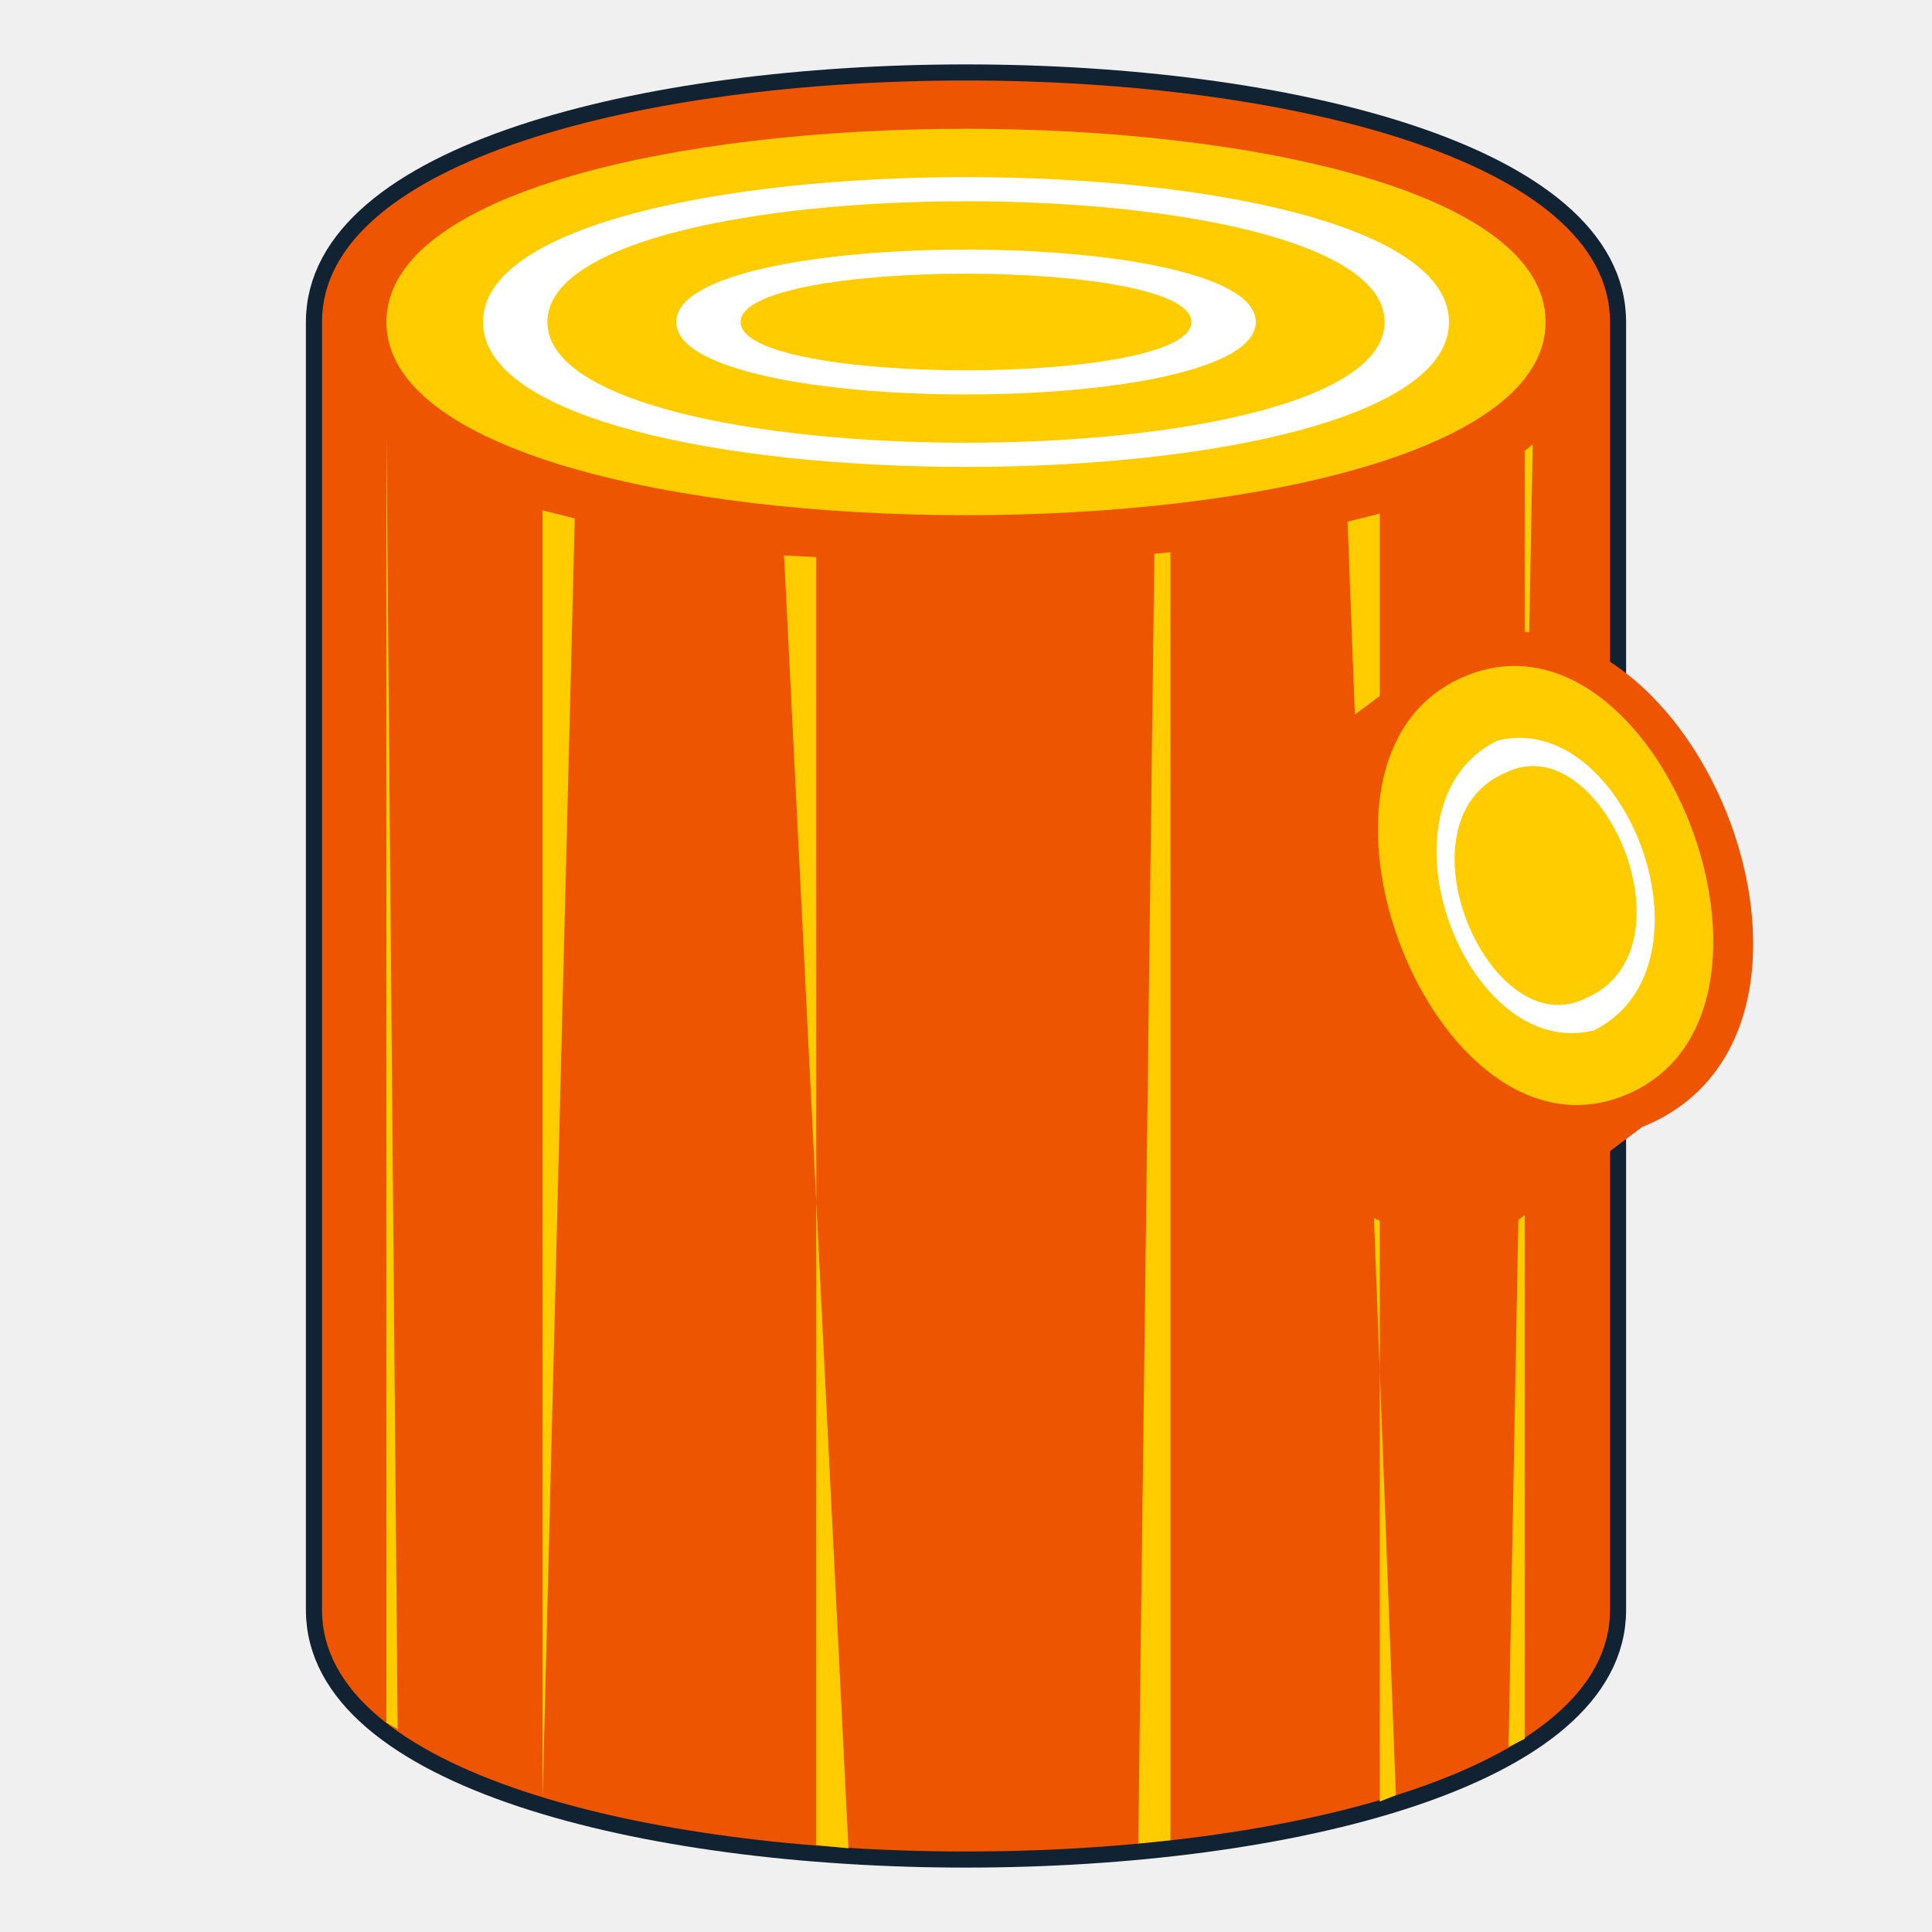
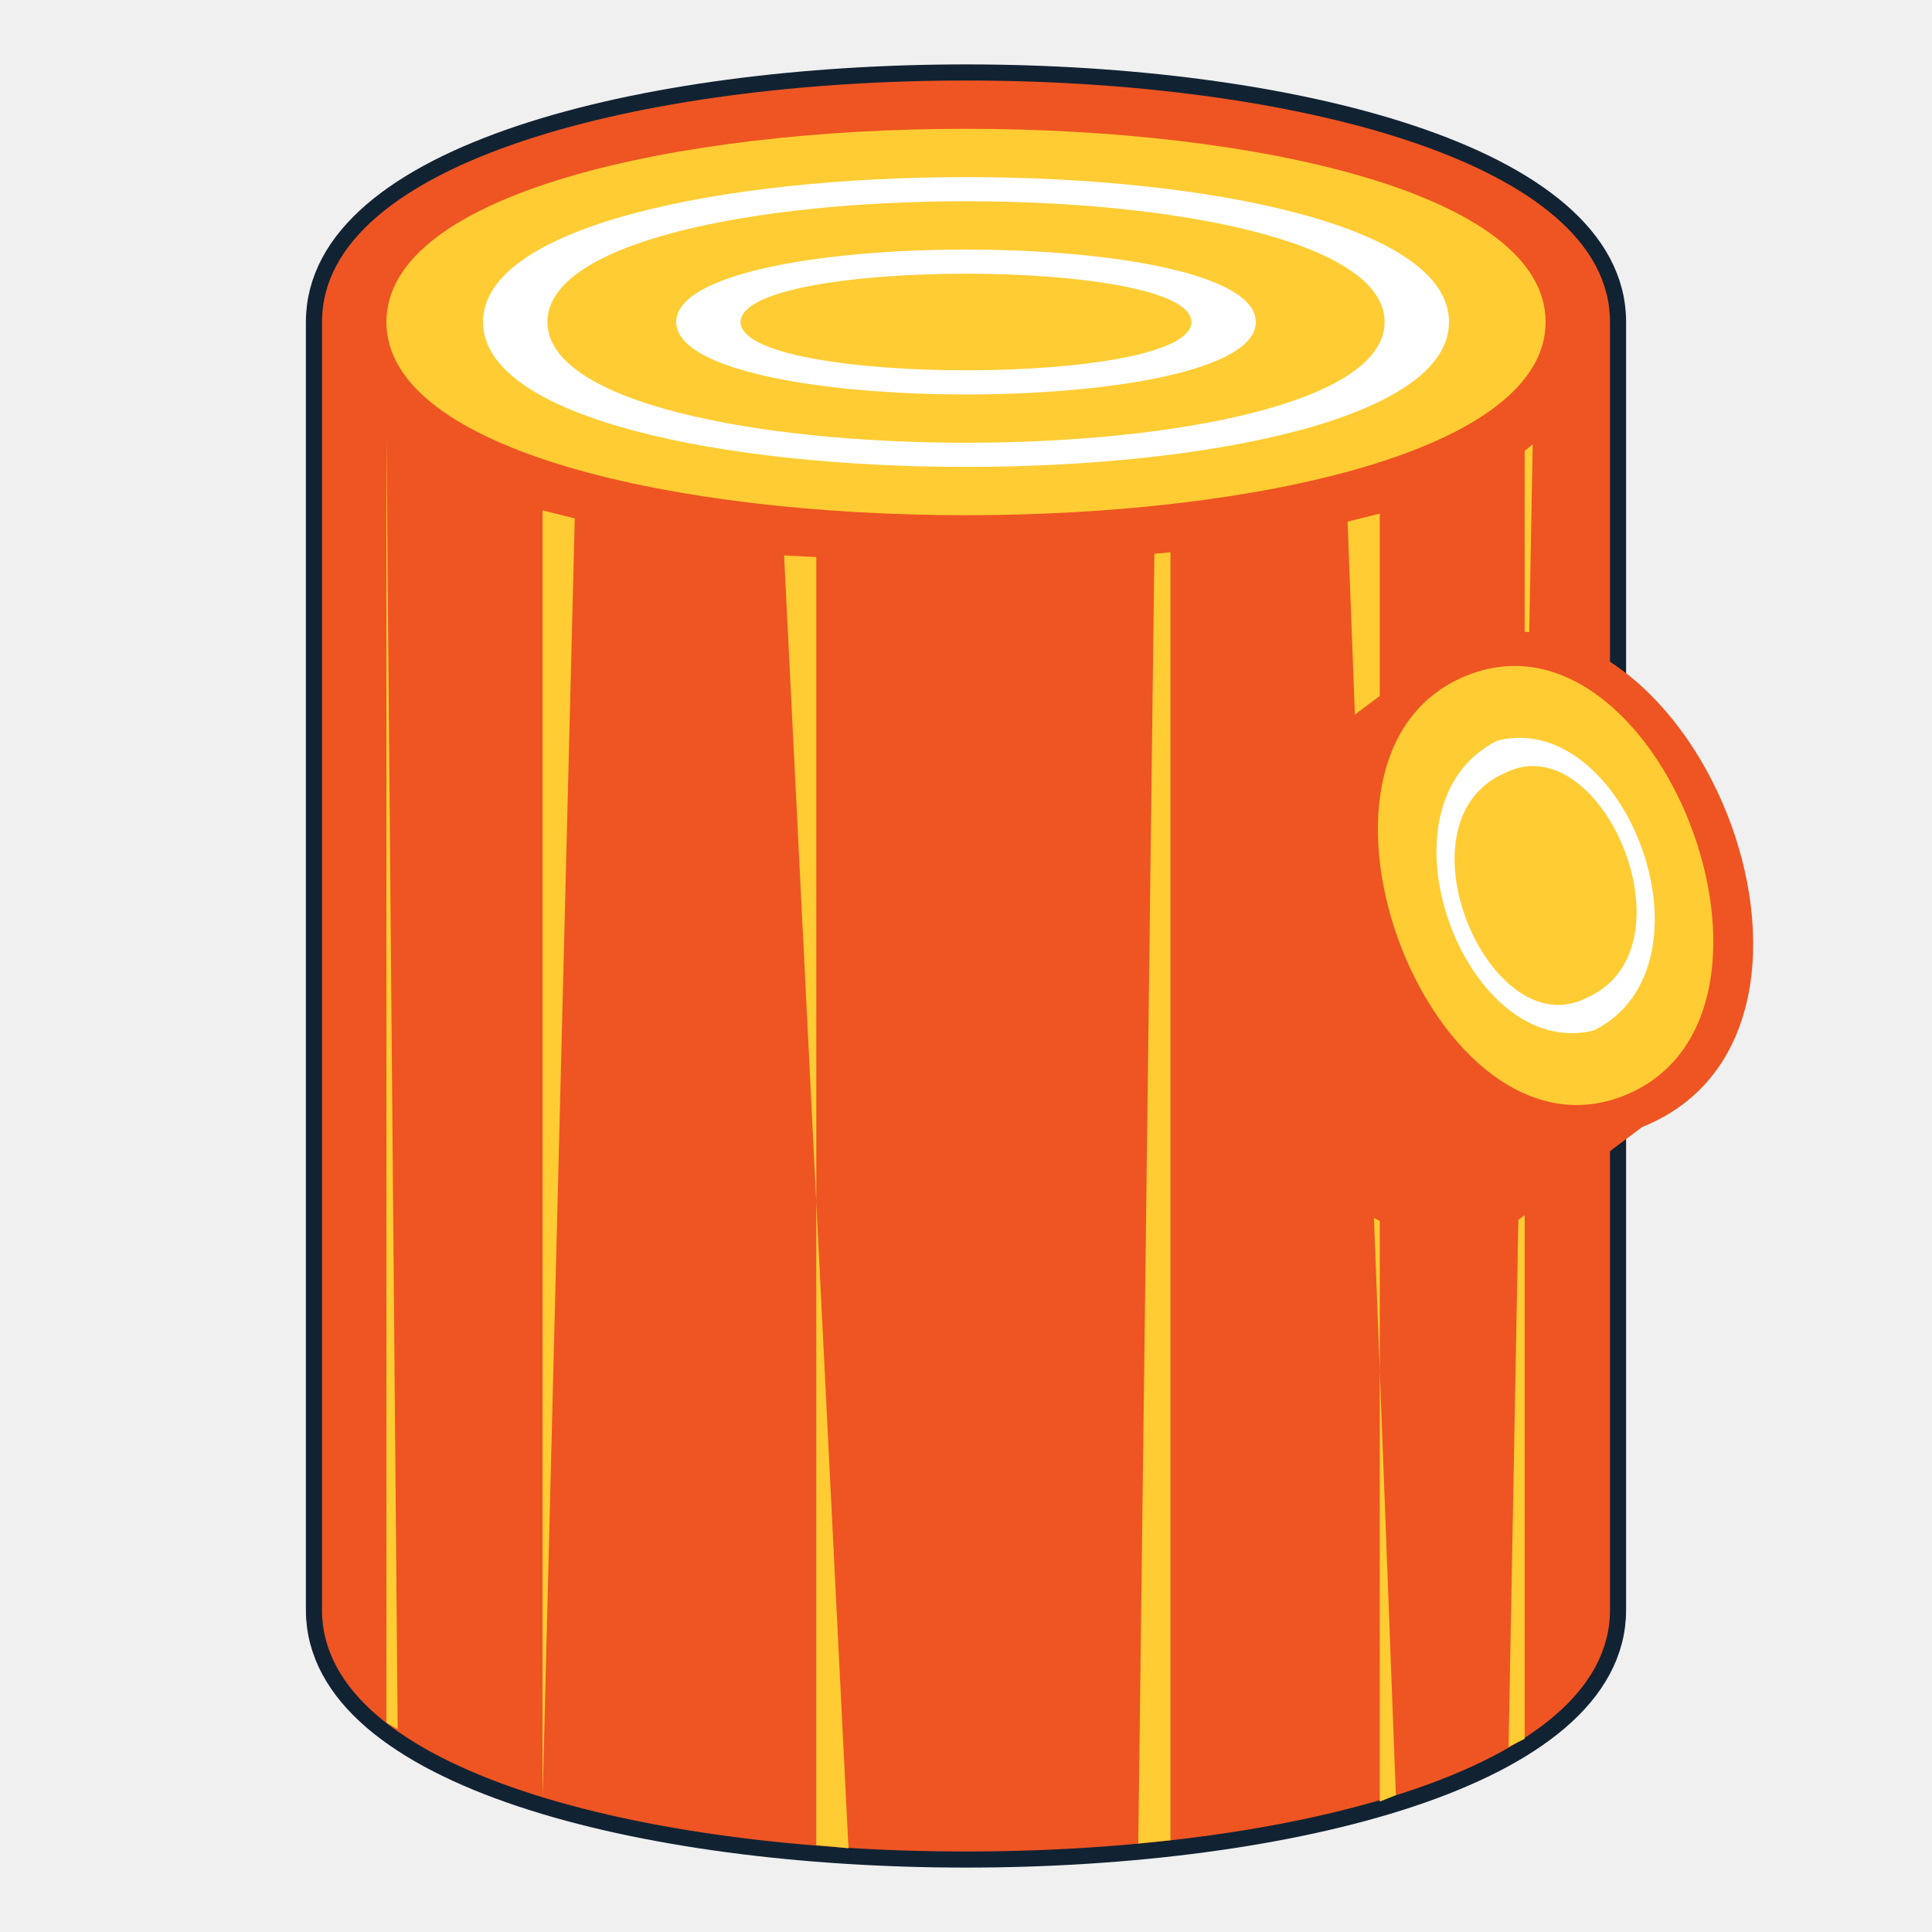
<svg xmlns="http://www.w3.org/2000/svg" viewBox="0 0 120 120" width="60" height="60">
  <path stroke="#123" stroke-width="2" stroke-linejoin="round" d="M20,20c0-20,80-20,80,0v80c0,20-80,20-80,0z" />
-   <path fill="#e50" d="M20,20c0-20,80-20,80,0v80c0,20-80,20-80,0z" />
-   <path fill="#fc0" d="M24,20c0-16,72-16,72,0c0,16-72,16-72,0z" />
+   <path fill="#e52" d="M20,20c0-20,80-20,80,0v80c0,20-80,20-80,0z" />
+   <path fill="#fc3" d="M24,20c0-16,72-16,72,0c0,16-72,16-72,0z" />
  <path fill="#fff" d="M30,20c0-12,60-12,60,0c0,12-60,12-60,0m4,0c0,10,52,10,52,0c0-10-52-10-52-0m8,0c0-6,36-6,36,0c0,6-36,6-36,0m4,0c0,4,28,4,28,0c0-4-28-4-28-0z" />
-   <path fill="#fc0" d="M24,27v80l0.7,0.4m9,4.3v-80l2,0.5m13,2.3l2,0.1v80l2,0.2m18-0.3l2-0.2v-80l-1,0.1m12-2l2-0.5v80l1-0.4m7-3l1-0.5v-80l0.5-0.4z" />
-   <path fill="#e50" d="M90,40c15-6,27,24,12,30l-8,6c-15,6-27-24-12-30z" />
-   <path fill="#fc0" d="M91,42c12-5,22,21,10,26c-12,5-22-21-10-26z" />
+   <path fill="#fc3" d="M24,27v80l0.7,0.4m9,4.3v-80l2,0.5m13,2.3l2,0.1v80l2,0.2m18-0.3l2-0.2v-80l-1,0.1m12-2l2-0.5v80l1-0.4m7-3l1-0.5v-80l0.5-0.4z" />
+   <path fill="#e52" d="M90,40c15-6,27,24,12,30l-8,6c-15,6-27-24-12-30z" />
+   <path fill="#fc3" d="M91,42c12-5,22,21,10,26c-12,5-22-21-10-26z" />
  <path fill="#fff" d="M93,46c8-2,14,14,6,18c-8,2-14-14-6-18m0.5,2c-7,3-1,17,5,14c7-3,1-17-5-14z" />
</svg>
